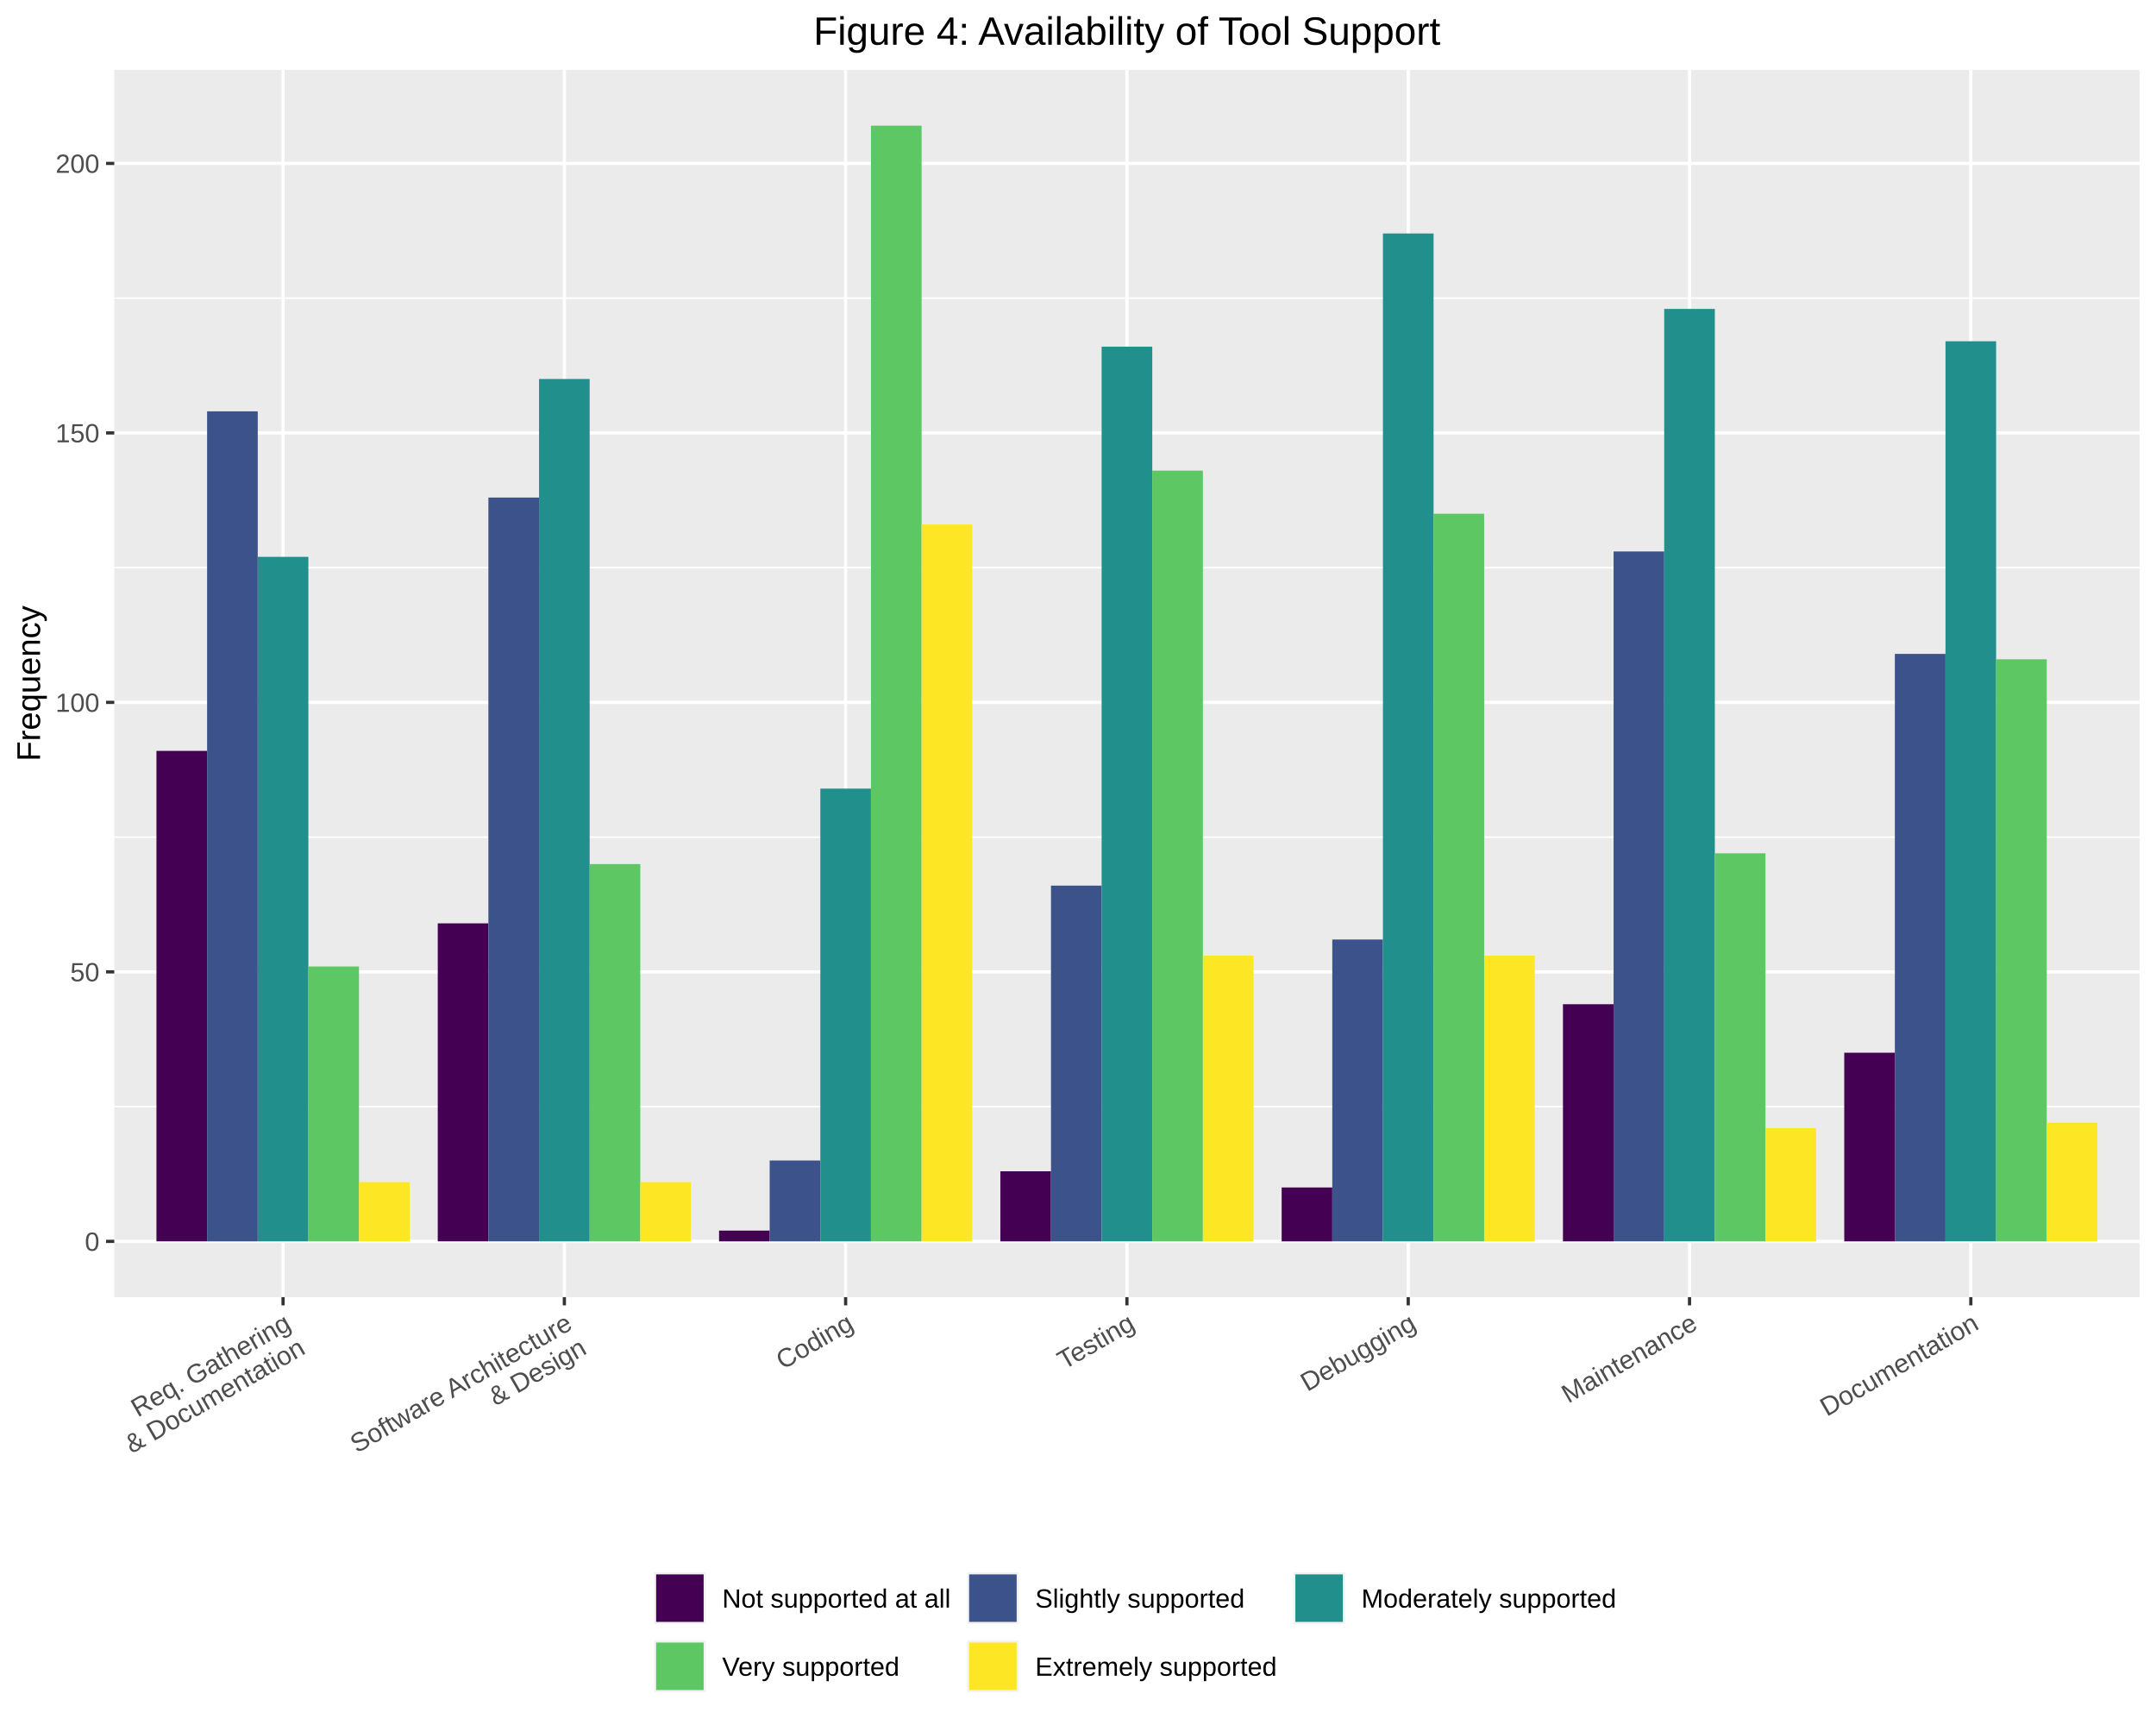
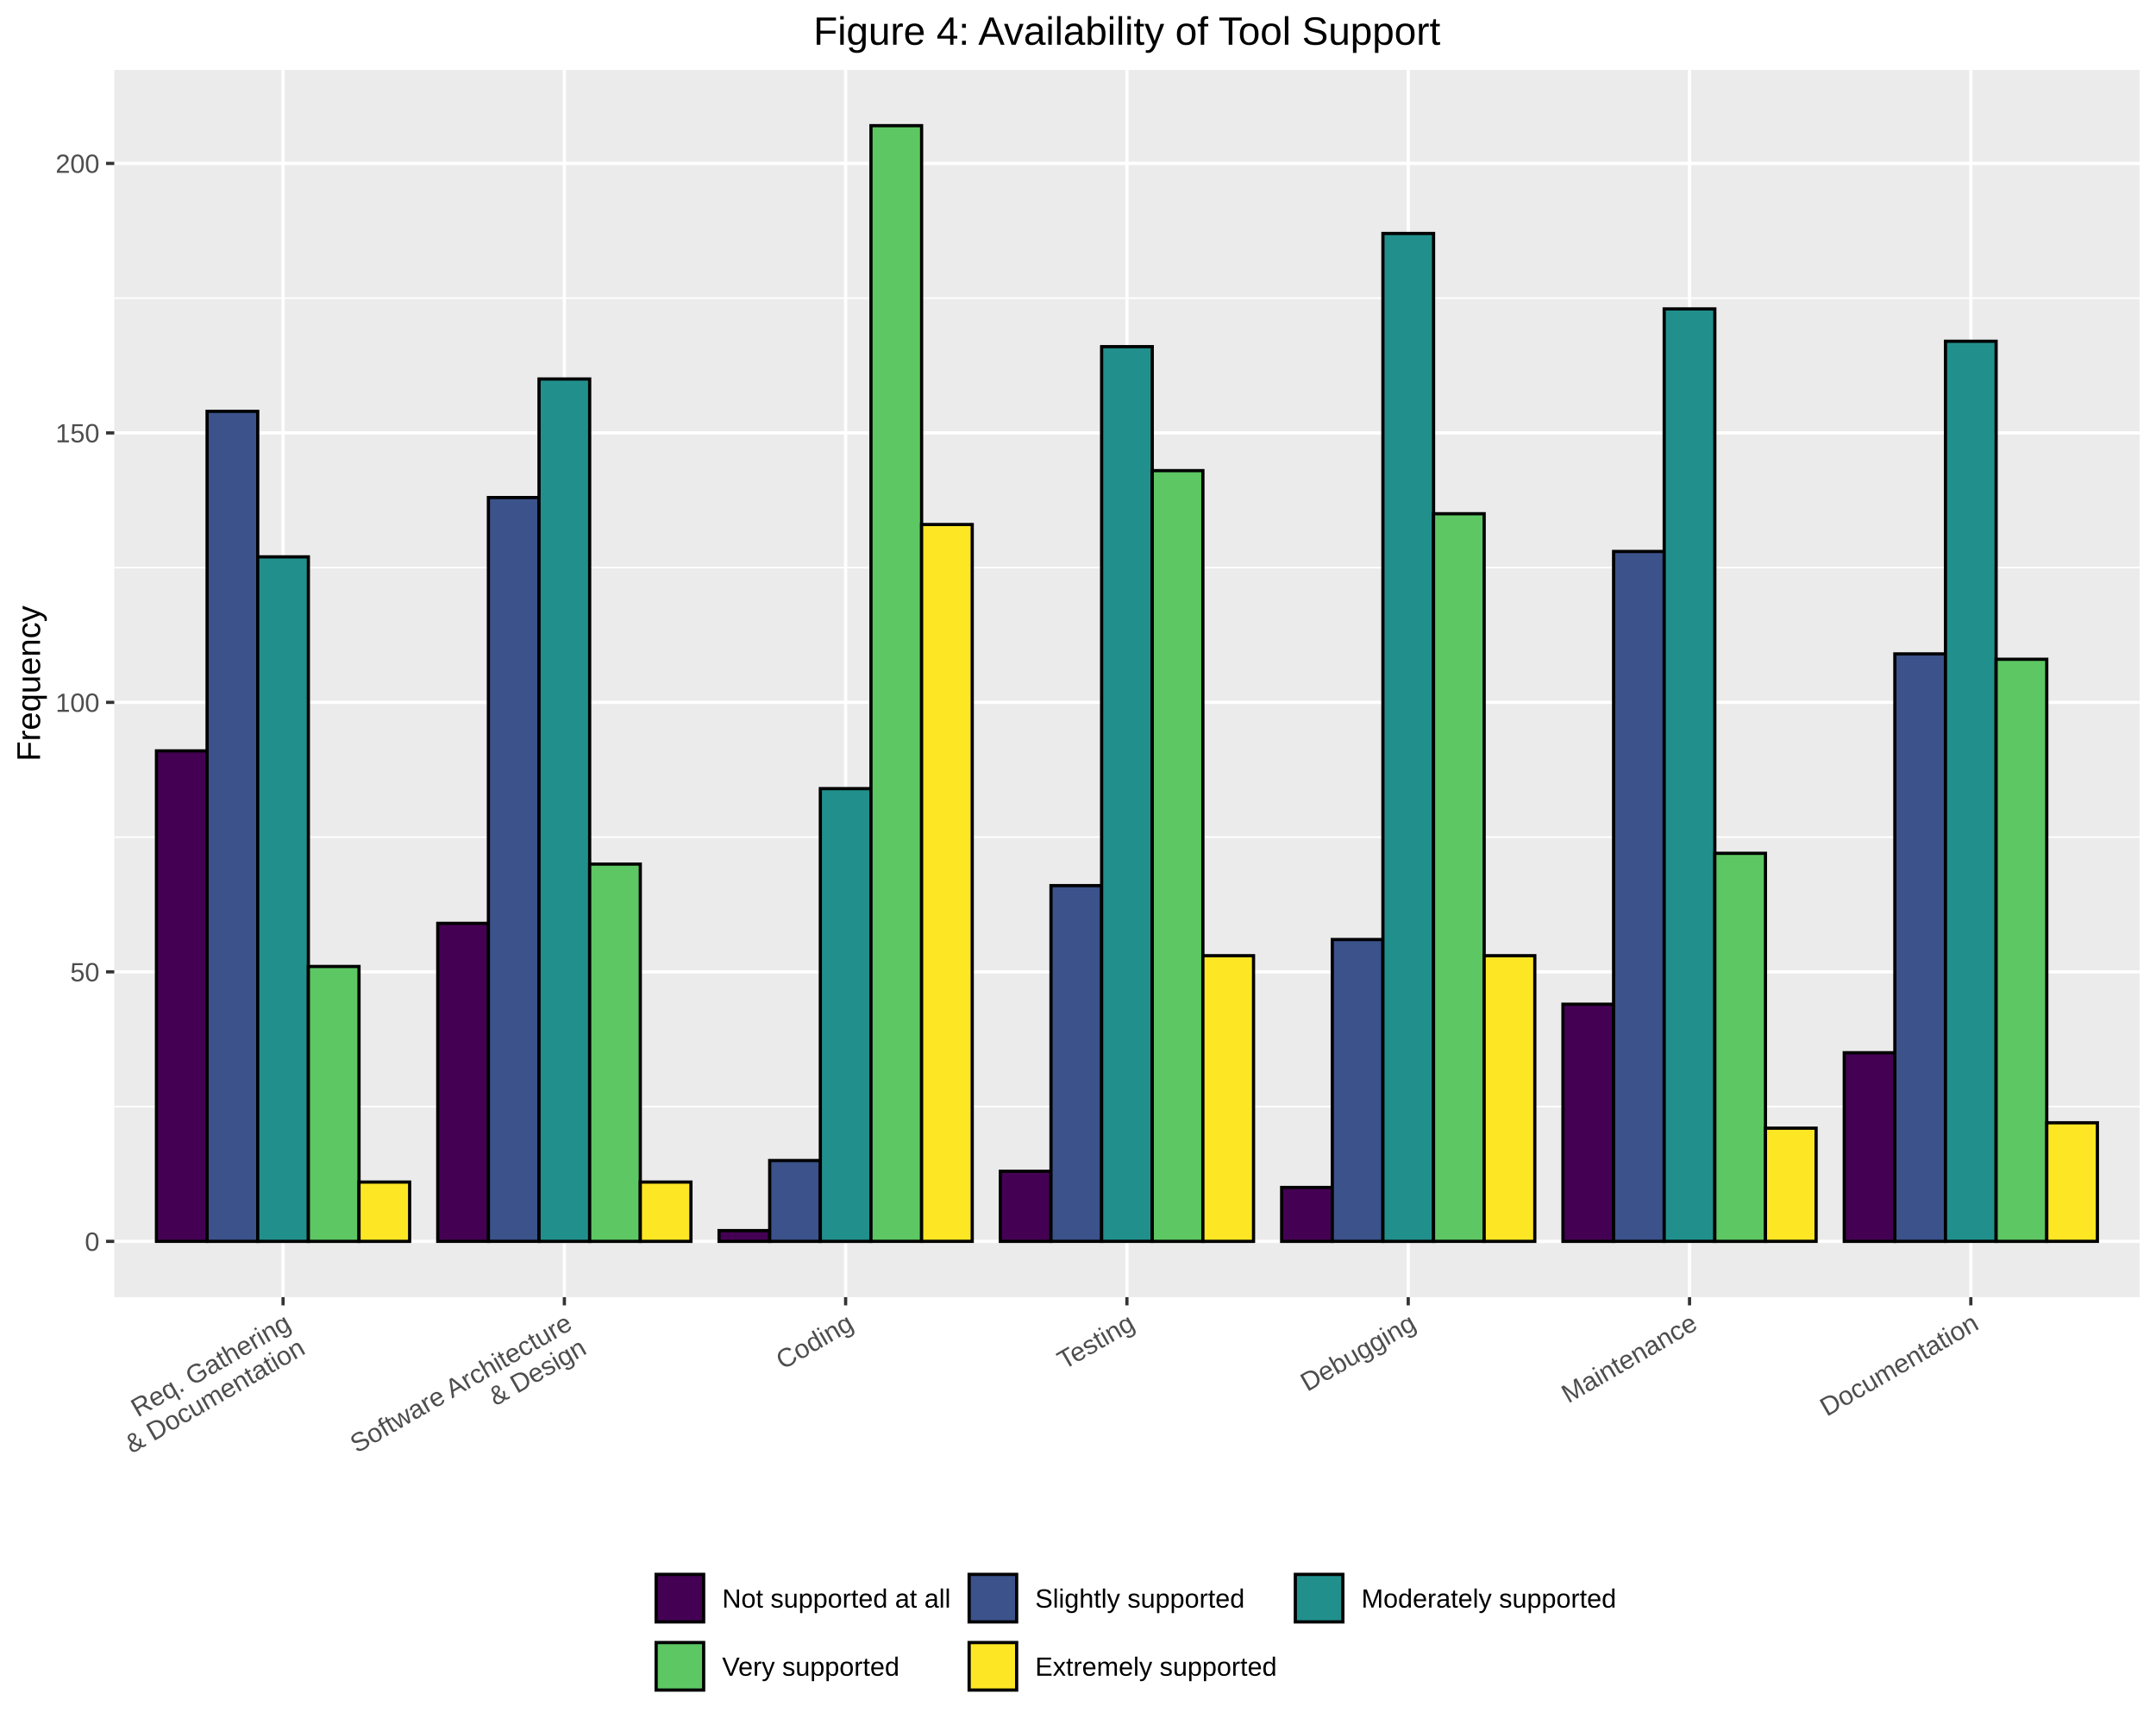
<svg xmlns="http://www.w3.org/2000/svg" class="svglite" width="720.00pt" height="576.00pt" viewBox="0 0 720.00 576.00">
  <defs>
    <style type="text/css">
    .svglite line, .svglite polyline, .svglite polygon, .svglite path, .svglite rect, .svglite circle {
      fill: none;
      stroke: #000000;
      stroke-linecap: round;
      stroke-linejoin: round;
      stroke-miterlimit: 10.00;
    }
    .svglite text {
      white-space: pre;
    }
  </style>
  </defs>
  <rect width="100%" height="100%" style="stroke: none; fill: #FFFFFF;" />
  <defs>
    <clipPath id="cpMC4wMHw3MjAuMDB8MC4wMHw1NzYuMDA=">
      <rect x="0.00" y="0.00" width="720.00" height="576.00" />
    </clipPath>
  </defs>
  <g clip-path="url(#cpMC4wMHw3MjAuMDB8MC4wMHw1NzYuMDA=)">
    <rect x="0.00" y="0.00" width="720.00" height="576.00" style="stroke-width: 1.07; stroke: #FFFFFF; fill: #FFFFFF;" />
  </g>
  <defs>
    <clipPath id="cpMzguMTZ8NzE0LjUyfDIzLjM0fDQzMy4xMw==">
      <rect x="38.16" y="23.34" width="676.36" height="409.80" />
    </clipPath>
  </defs>
  <g clip-path="url(#cpMzguMTZ8NzE0LjUyfDIzLjM0fDQzMy4xMw==)">
    <rect x="38.16" y="23.34" width="676.36" height="409.80" style="stroke-width: 1.07; stroke: none; fill: #EBEBEB;" />
    <polyline points="38.16,369.51 714.52,369.51 " style="stroke-width: 0.53; stroke: #FFFFFF; stroke-linecap: butt;" />
    <polyline points="38.16,279.53 714.52,279.53 " style="stroke-width: 0.53; stroke: #FFFFFF; stroke-linecap: butt;" />
    <polyline points="38.16,189.54 714.52,189.54 " style="stroke-width: 0.53; stroke: #FFFFFF; stroke-linecap: butt;" />
    <polyline points="38.16,99.55 714.52,99.55 " style="stroke-width: 0.53; stroke: #FFFFFF; stroke-linecap: butt;" />
    <polyline points="38.16,414.51 714.52,414.51 " style="stroke-width: 1.07; stroke: #FFFFFF; stroke-linecap: butt;" />
    <polyline points="38.16,324.52 714.52,324.52 " style="stroke-width: 1.07; stroke: #FFFFFF; stroke-linecap: butt;" />
    <polyline points="38.16,234.53 714.52,234.53 " style="stroke-width: 1.07; stroke: #FFFFFF; stroke-linecap: butt;" />
    <polyline points="38.16,144.55 714.52,144.55 " style="stroke-width: 1.07; stroke: #FFFFFF; stroke-linecap: butt;" />
    <polyline points="38.16,54.56 714.52,54.56 " style="stroke-width: 1.07; stroke: #FFFFFF; stroke-linecap: butt;" />
    <polyline points="94.53,433.13 94.53,23.34 " style="stroke-width: 1.07; stroke: #FFFFFF; stroke-linecap: butt;" />
    <polyline points="188.47,433.13 188.47,23.34 " style="stroke-width: 1.07; stroke: #FFFFFF; stroke-linecap: butt;" />
    <polyline points="282.40,433.13 282.40,23.34 " style="stroke-width: 1.07; stroke: #FFFFFF; stroke-linecap: butt;" />
    <polyline points="376.34,433.13 376.34,23.34 " style="stroke-width: 1.07; stroke: #FFFFFF; stroke-linecap: butt;" />
    <polyline points="470.28,433.13 470.28,23.34 " style="stroke-width: 1.07; stroke: #FFFFFF; stroke-linecap: butt;" />
    <polyline points="564.22,433.13 564.22,23.34 " style="stroke-width: 1.07; stroke: #FFFFFF; stroke-linecap: butt;" />
    <polyline points="658.16,433.13 658.16,23.34 " style="stroke-width: 1.07; stroke: #FFFFFF; stroke-linecap: butt;" />
-     <rect x="52.25" y="250.73" width="16.91" height="163.77" style="stroke-width: 1.07; stroke: none; stroke-linecap: square; stroke-linejoin: miter; fill: #440154;" />
-     <rect x="69.16" y="137.35" width="16.91" height="277.16" style="stroke-width: 1.07; stroke: none; stroke-linecap: square; stroke-linejoin: miter; fill: #3B528B;" />
-     <rect x="86.07" y="185.94" width="16.91" height="228.57" style="stroke-width: 1.07; stroke: none; stroke-linecap: square; stroke-linejoin: miter; fill: #21908C;" />
-     <rect x="102.98" y="322.72" width="16.91" height="91.79" style="stroke-width: 1.07; stroke: none; stroke-linecap: square; stroke-linejoin: miter; fill: #5DC863;" />
-     <rect x="119.89" y="394.71" width="16.91" height="19.80" style="stroke-width: 1.07; stroke: none; stroke-linecap: square; stroke-linejoin: miter; fill: #FDE725;" />
-     <rect x="146.19" y="308.32" width="16.91" height="106.18" style="stroke-width: 1.07; stroke: none; stroke-linecap: square; stroke-linejoin: miter; fill: #440154;" />
-     <rect x="163.10" y="166.14" width="16.91" height="248.36" style="stroke-width: 1.07; stroke: none; stroke-linecap: square; stroke-linejoin: miter; fill: #3B528B;" />
-     <rect x="180.01" y="126.55" width="16.91" height="287.96" style="stroke-width: 1.07; stroke: none; stroke-linecap: square; stroke-linejoin: miter; fill: #21908C;" />
-     <rect x="196.92" y="288.53" width="16.91" height="125.98" style="stroke-width: 1.07; stroke: none; stroke-linecap: square; stroke-linejoin: miter; fill: #5DC863;" />
-     <rect x="213.83" y="394.71" width="16.91" height="19.80" style="stroke-width: 1.07; stroke: none; stroke-linecap: square; stroke-linejoin: miter; fill: #FDE725;" />
-     <rect x="240.13" y="410.91" width="16.91" height="3.60" style="stroke-width: 1.07; stroke: none; stroke-linecap: square; stroke-linejoin: miter; fill: #440154;" />
-     <rect x="257.04" y="387.51" width="16.91" height="27.00" style="stroke-width: 1.07; stroke: none; stroke-linecap: square; stroke-linejoin: miter; fill: #3B528B;" />
-     <rect x="273.95" y="263.33" width="16.91" height="151.18" style="stroke-width: 1.07; stroke: none; stroke-linecap: square; stroke-linejoin: miter; fill: #21908C;" />
-     <rect x="290.86" y="41.96" width="16.91" height="372.54" style="stroke-width: 1.07; stroke: none; stroke-linecap: square; stroke-linejoin: miter; fill: #5DC863;" />
-     <rect x="307.77" y="175.14" width="16.91" height="239.36" style="stroke-width: 1.07; stroke: none; stroke-linecap: square; stroke-linejoin: miter; fill: #FDE725;" />
-     <rect x="334.07" y="391.11" width="16.91" height="23.40" style="stroke-width: 1.07; stroke: none; stroke-linecap: square; stroke-linejoin: miter; fill: #440154;" />
-     <rect x="350.98" y="295.72" width="16.91" height="118.78" style="stroke-width: 1.07; stroke: none; stroke-linecap: square; stroke-linejoin: miter; fill: #3B528B;" />
-     <rect x="367.89" y="115.75" width="16.91" height="298.75" style="stroke-width: 1.07; stroke: none; stroke-linecap: square; stroke-linejoin: miter; fill: #21908C;" />
-     <rect x="384.80" y="157.15" width="16.91" height="257.36" style="stroke-width: 1.07; stroke: none; stroke-linecap: square; stroke-linejoin: miter; fill: #5DC863;" />
-     <rect x="401.71" y="319.12" width="16.91" height="95.39" style="stroke-width: 1.07; stroke: none; stroke-linecap: square; stroke-linejoin: miter; fill: #FDE725;" />
-     <rect x="428.01" y="396.51" width="16.91" height="18.00" style="stroke-width: 1.07; stroke: none; stroke-linecap: square; stroke-linejoin: miter; fill: #440154;" />
-     <rect x="444.92" y="313.72" width="16.91" height="100.78" style="stroke-width: 1.07; stroke: none; stroke-linecap: square; stroke-linejoin: miter; fill: #3B528B;" />
-     <rect x="461.83" y="77.96" width="16.91" height="336.55" style="stroke-width: 1.07; stroke: none; stroke-linecap: square; stroke-linejoin: miter; fill: #21908C;" />
-     <rect x="478.73" y="171.54" width="16.91" height="242.96" style="stroke-width: 1.07; stroke: none; stroke-linecap: square; stroke-linejoin: miter; fill: #5DC863;" />
-     <rect x="495.64" y="319.12" width="16.91" height="95.39" style="stroke-width: 1.07; stroke: none; stroke-linecap: square; stroke-linejoin: miter; fill: #FDE725;" />
-     <rect x="521.95" y="335.32" width="16.91" height="79.19" style="stroke-width: 1.07; stroke: none; stroke-linecap: square; stroke-linejoin: miter; fill: #440154;" />
-     <rect x="538.86" y="184.14" width="16.91" height="230.36" style="stroke-width: 1.07; stroke: none; stroke-linecap: square; stroke-linejoin: miter; fill: #3B528B;" />
-     <rect x="555.76" y="103.15" width="16.91" height="311.35" style="stroke-width: 1.07; stroke: none; stroke-linecap: square; stroke-linejoin: miter; fill: #21908C;" />
-     <rect x="572.67" y="284.93" width="16.91" height="129.58" style="stroke-width: 1.07; stroke: none; stroke-linecap: square; stroke-linejoin: miter; fill: #5DC863;" />
-     <rect x="589.58" y="376.71" width="16.91" height="37.79" style="stroke-width: 1.07; stroke: none; stroke-linecap: square; stroke-linejoin: miter; fill: #FDE725;" />
-     <rect x="615.89" y="351.52" width="16.91" height="62.99" style="stroke-width: 1.07; stroke: none; stroke-linecap: square; stroke-linejoin: miter; fill: #440154;" />
-     <rect x="632.79" y="218.34" width="16.91" height="196.17" style="stroke-width: 1.07; stroke: none; stroke-linecap: square; stroke-linejoin: miter; fill: #3B528B;" />
-     <rect x="649.70" y="113.95" width="16.91" height="300.55" style="stroke-width: 1.07; stroke: none; stroke-linecap: square; stroke-linejoin: miter; fill: #21908C;" />
-     <rect x="666.61" y="220.14" width="16.91" height="194.37" style="stroke-width: 1.07; stroke: none; stroke-linecap: square; stroke-linejoin: miter; fill: #5DC863;" />
-     <rect x="683.52" y="374.91" width="16.91" height="39.59" style="stroke-width: 1.07; stroke: none; stroke-linecap: square; stroke-linejoin: miter; fill: #FDE725;" />
+     <rect x="52.25" y="250.73" width="16.91" height="163.77" style="stroke-width: 1.07; stroke-linecap: square; stroke-linejoin: miter; fill: #440154;" />
+     <rect x="69.16" y="137.35" width="16.91" height="277.16" style="stroke-width: 1.07; stroke-linecap: square; stroke-linejoin: miter; fill: #3B528B;" />
+     <rect x="86.07" y="185.94" width="16.91" height="228.57" style="stroke-width: 1.07; stroke-linecap: square; stroke-linejoin: miter; fill: #21908C;" />
+     <rect x="102.98" y="322.72" width="16.91" height="91.79" style="stroke-width: 1.07; stroke-linecap: square; stroke-linejoin: miter; fill: #5DC863;" />
+     <rect x="119.89" y="394.71" width="16.91" height="19.80" style="stroke-width: 1.07; stroke-linecap: square; stroke-linejoin: miter; fill: #FDE725;" />
+     <rect x="146.19" y="308.32" width="16.91" height="106.18" style="stroke-width: 1.07; stroke-linecap: square; stroke-linejoin: miter; fill: #440154;" />
+     <rect x="163.10" y="166.14" width="16.91" height="248.36" style="stroke-width: 1.07; stroke-linecap: square; stroke-linejoin: miter; fill: #3B528B;" />
+     <rect x="180.01" y="126.55" width="16.91" height="287.96" style="stroke-width: 1.07; stroke-linecap: square; stroke-linejoin: miter; fill: #21908C;" />
+     <rect x="196.92" y="288.53" width="16.91" height="125.98" style="stroke-width: 1.07; stroke-linecap: square; stroke-linejoin: miter; fill: #5DC863;" />
+     <rect x="213.83" y="394.71" width="16.91" height="19.80" style="stroke-width: 1.07; stroke-linecap: square; stroke-linejoin: miter; fill: #FDE725;" />
+     <rect x="240.13" y="410.91" width="16.91" height="3.60" style="stroke-width: 1.07; stroke-linecap: square; stroke-linejoin: miter; fill: #440154;" />
+     <rect x="257.04" y="387.51" width="16.91" height="27.00" style="stroke-width: 1.07; stroke-linecap: square; stroke-linejoin: miter; fill: #3B528B;" />
+     <rect x="273.95" y="263.33" width="16.91" height="151.18" style="stroke-width: 1.07; stroke-linecap: square; stroke-linejoin: miter; fill: #21908C;" />
+     <rect x="290.86" y="41.96" width="16.91" height="372.54" style="stroke-width: 1.07; stroke-linecap: square; stroke-linejoin: miter; fill: #5DC863;" />
+     <rect x="307.77" y="175.14" width="16.91" height="239.36" style="stroke-width: 1.07; stroke-linecap: square; stroke-linejoin: miter; fill: #FDE725;" />
+     <rect x="334.07" y="391.11" width="16.91" height="23.40" style="stroke-width: 1.07; stroke-linecap: square; stroke-linejoin: miter; fill: #440154;" />
+     <rect x="350.98" y="295.72" width="16.91" height="118.78" style="stroke-width: 1.07; stroke-linecap: square; stroke-linejoin: miter; fill: #3B528B;" />
+     <rect x="367.89" y="115.75" width="16.91" height="298.75" style="stroke-width: 1.07; stroke-linecap: square; stroke-linejoin: miter; fill: #21908C;" />
+     <rect x="384.80" y="157.15" width="16.91" height="257.36" style="stroke-width: 1.07; stroke-linecap: square; stroke-linejoin: miter; fill: #5DC863;" />
+     <rect x="401.71" y="319.12" width="16.91" height="95.39" style="stroke-width: 1.07; stroke-linecap: square; stroke-linejoin: miter; fill: #FDE725;" />
+     <rect x="428.01" y="396.51" width="16.91" height="18.00" style="stroke-width: 1.07; stroke-linecap: square; stroke-linejoin: miter; fill: #440154;" />
+     <rect x="444.92" y="313.72" width="16.91" height="100.78" style="stroke-width: 1.07; stroke-linecap: square; stroke-linejoin: miter; fill: #3B528B;" />
+     <rect x="461.83" y="77.96" width="16.91" height="336.55" style="stroke-width: 1.07; stroke-linecap: square; stroke-linejoin: miter; fill: #21908C;" />
+     <rect x="478.73" y="171.54" width="16.91" height="242.96" style="stroke-width: 1.07; stroke-linecap: square; stroke-linejoin: miter; fill: #5DC863;" />
+     <rect x="495.64" y="319.12" width="16.91" height="95.39" style="stroke-width: 1.07; stroke-linecap: square; stroke-linejoin: miter; fill: #FDE725;" />
+     <rect x="521.95" y="335.32" width="16.91" height="79.19" style="stroke-width: 1.07; stroke-linecap: square; stroke-linejoin: miter; fill: #440154;" />
+     <rect x="538.86" y="184.14" width="16.91" height="230.36" style="stroke-width: 1.07; stroke-linecap: square; stroke-linejoin: miter; fill: #3B528B;" />
+     <rect x="555.76" y="103.15" width="16.91" height="311.35" style="stroke-width: 1.07; stroke-linecap: square; stroke-linejoin: miter; fill: #21908C;" />
+     <rect x="572.67" y="284.93" width="16.91" height="129.58" style="stroke-width: 1.07; stroke-linecap: square; stroke-linejoin: miter; fill: #5DC863;" />
+     <rect x="589.58" y="376.71" width="16.91" height="37.79" style="stroke-width: 1.07; stroke-linecap: square; stroke-linejoin: miter; fill: #FDE725;" />
+     <rect x="615.89" y="351.52" width="16.91" height="62.99" style="stroke-width: 1.07; stroke-linecap: square; stroke-linejoin: miter; fill: #440154;" />
+     <rect x="632.79" y="218.34" width="16.91" height="196.17" style="stroke-width: 1.07; stroke-linecap: square; stroke-linejoin: miter; fill: #3B528B;" />
+     <rect x="649.70" y="113.95" width="16.91" height="300.55" style="stroke-width: 1.07; stroke-linecap: square; stroke-linejoin: miter; fill: #21908C;" />
+     <rect x="666.61" y="220.14" width="16.91" height="194.37" style="stroke-width: 1.07; stroke-linecap: square; stroke-linejoin: miter; fill: #5DC863;" />
+     <rect x="683.52" y="374.91" width="16.91" height="39.59" style="stroke-width: 1.07; stroke-linecap: square; stroke-linejoin: miter; fill: #FDE725;" />
  </g>
  <g clip-path="url(#cpMC4wMHw3MjAuMDB8MC4wMHw1NzYuMDA=)">
    <text x="33.23" y="417.66" text-anchor="end" style="font-size: 8.80px;fill: #4D4D4D; font-family: &quot;Arial&quot;;" textLength="4.90px" lengthAdjust="spacingAndGlyphs">0</text>
    <text x="33.23" y="327.67" text-anchor="end" style="font-size: 8.80px;fill: #4D4D4D; font-family: &quot;Arial&quot;;" textLength="9.79px" lengthAdjust="spacingAndGlyphs">50</text>
    <text x="33.23" y="237.69" text-anchor="end" style="font-size: 8.80px;fill: #4D4D4D; font-family: &quot;Arial&quot;;" textLength="14.69px" lengthAdjust="spacingAndGlyphs">100</text>
    <text x="33.23" y="147.70" text-anchor="end" style="font-size: 8.80px;fill: #4D4D4D; font-family: &quot;Arial&quot;;" textLength="14.69px" lengthAdjust="spacingAndGlyphs">150</text>
    <text x="33.23" y="57.71" text-anchor="end" style="font-size: 8.80px;fill: #4D4D4D; font-family: &quot;Arial&quot;;" textLength="14.69px" lengthAdjust="spacingAndGlyphs">200</text>
    <polyline points="35.42,414.51 38.16,414.51 " style="stroke-width: 1.07; stroke: #333333; stroke-linecap: butt;" />
    <polyline points="35.42,324.52 38.16,324.52 " style="stroke-width: 1.07; stroke: #333333; stroke-linecap: butt;" />
    <polyline points="35.42,234.53 38.16,234.53 " style="stroke-width: 1.07; stroke: #333333; stroke-linecap: butt;" />
    <polyline points="35.42,144.55 38.16,144.55 " style="stroke-width: 1.07; stroke: #333333; stroke-linecap: butt;" />
    <polyline points="35.42,54.56 38.16,54.56 " style="stroke-width: 1.07; stroke: #333333; stroke-linecap: butt;" />
    <polyline points="94.53,435.87 94.53,433.13 " style="stroke-width: 1.07; stroke: #333333; stroke-linecap: butt;" />
    <polyline points="188.47,435.87 188.47,433.13 " style="stroke-width: 1.07; stroke: #333333; stroke-linecap: butt;" />
    <polyline points="282.40,435.87 282.40,433.13 " style="stroke-width: 1.07; stroke: #333333; stroke-linecap: butt;" />
    <polyline points="376.34,435.87 376.34,433.13 " style="stroke-width: 1.07; stroke: #333333; stroke-linecap: butt;" />
    <polyline points="470.28,435.87 470.28,433.13 " style="stroke-width: 1.07; stroke: #333333; stroke-linecap: butt;" />
    <polyline points="564.22,435.87 564.22,433.13 " style="stroke-width: 1.07; stroke: #333333; stroke-linecap: butt;" />
    <polyline points="658.16,435.87 658.16,433.13 " style="stroke-width: 1.07; stroke: #333333; stroke-linecap: butt;" />
    <text transform="translate(97.68,443.53) rotate(-30)" text-anchor="end" style="font-size: 8.80px;fill: #4D4D4D; font-family: &quot;Arial&quot;;" textLength="59.67px" lengthAdjust="spacingAndGlyphs">Req. Gathering</text>
    <text transform="translate(102.43,451.76) rotate(-30)" text-anchor="end" style="font-size: 8.80px;fill: #4D4D4D; font-family: &quot;Arial&quot;;" textLength="69.93px" lengthAdjust="spacingAndGlyphs"> &amp; Documentation</text>
    <text transform="translate(191.62,443.53) rotate(-30)" text-anchor="end" style="font-size: 8.80px;fill: #4D4D4D; font-family: &quot;Arial&quot;;" textLength="84.10px" lengthAdjust="spacingAndGlyphs">Software Architecture</text>
    <text transform="translate(196.37,451.76) rotate(-30)" text-anchor="end" style="font-size: 8.80px;fill: #4D4D4D; font-family: &quot;Arial&quot;;" textLength="35.70px" lengthAdjust="spacingAndGlyphs">&amp; Design</text>
    <text transform="translate(285.56,443.53) rotate(-30)" text-anchor="end" style="font-size: 8.80px;fill: #4D4D4D; font-family: &quot;Arial&quot;;" textLength="27.89px" lengthAdjust="spacingAndGlyphs">Coding</text>
    <text transform="translate(379.50,443.53) rotate(-30)" text-anchor="end" style="font-size: 8.80px;fill: #4D4D4D; font-family: &quot;Arial&quot;;" textLength="28.85px" lengthAdjust="spacingAndGlyphs">Testing</text>
    <text transform="translate(473.43,443.53) rotate(-30)" text-anchor="end" style="font-size: 8.80px;fill: #4D4D4D; font-family: &quot;Arial&quot;;" textLength="42.57px" lengthAdjust="spacingAndGlyphs">Debugging</text>
    <text transform="translate(567.37,443.53) rotate(-30)" text-anchor="end" style="font-size: 8.80px;fill: #4D4D4D; font-family: &quot;Arial&quot;;" textLength="50.39px" lengthAdjust="spacingAndGlyphs">Maintenance</text>
    <text transform="translate(661.31,443.53) rotate(-30)" text-anchor="end" style="font-size: 8.80px;fill: #4D4D4D; font-family: &quot;Arial&quot;;" textLength="59.18px" lengthAdjust="spacingAndGlyphs">Documentation</text>
    <text transform="translate(13.37,228.23) rotate(-90)" text-anchor="middle" style="font-size: 11.00px; font-family: &quot;Arial&quot;;" textLength="51.98px" lengthAdjust="spacingAndGlyphs">Frequency</text>
    <rect x="207.45" y="519.52" width="337.78" height="51.00" style="stroke-width: 1.07; stroke: none; fill: #FFFFFF;" />
    <rect x="218.41" y="525.00" width="17.28" height="17.28" style="stroke-width: 1.07; stroke: none; fill: #F2F2F2;" />
-     <rect x="219.12" y="525.71" width="15.86" height="15.86" style="stroke-width: 1.07; stroke: none; stroke-linecap: square; stroke-linejoin: miter; fill: #440154;" />
+     <rect x="219.12" y="525.71" width="15.86" height="15.86" style="stroke-width: 1.07; stroke-linecap: square; stroke-linejoin: miter; fill: #440154;" />
    <rect x="322.94" y="525.00" width="17.28" height="17.28" style="stroke-width: 1.07; stroke: none; fill: #F2F2F2;" />
-     <rect x="323.65" y="525.71" width="15.86" height="15.86" style="stroke-width: 1.07; stroke: none; stroke-linecap: square; stroke-linejoin: miter; fill: #3B528B;" />
+     <rect x="323.65" y="525.71" width="15.86" height="15.86" style="stroke-width: 1.07; stroke-linecap: square; stroke-linejoin: miter; fill: #3B528B;" />
    <rect x="431.88" y="525.00" width="17.28" height="17.28" style="stroke-width: 1.07; stroke: none; fill: #F2F2F2;" />
-     <rect x="432.58" y="525.71" width="15.86" height="15.86" style="stroke-width: 1.07; stroke: none; stroke-linecap: square; stroke-linejoin: miter; fill: #21908C;" />
+     <rect x="432.58" y="525.71" width="15.86" height="15.86" style="stroke-width: 1.07; stroke-linecap: square; stroke-linejoin: miter; fill: #21908C;" />
    <rect x="218.41" y="547.76" width="17.28" height="17.28" style="stroke-width: 1.07; stroke: none; fill: #F2F2F2;" />
-     <rect x="219.12" y="548.47" width="15.86" height="15.86" style="stroke-width: 1.07; stroke: none; stroke-linecap: square; stroke-linejoin: miter; fill: #5DC863;" />
+     <rect x="219.12" y="548.47" width="15.86" height="15.86" style="stroke-width: 1.07; stroke-linecap: square; stroke-linejoin: miter; fill: #5DC863;" />
    <rect x="322.94" y="547.76" width="17.28" height="17.28" style="stroke-width: 1.07; stroke: none; fill: #F2F2F2;" />
-     <rect x="323.65" y="548.47" width="15.86" height="15.86" style="stroke-width: 1.07; stroke: none; stroke-linecap: square; stroke-linejoin: miter; fill: #FDE725;" />
+     <rect x="323.65" y="548.47" width="15.86" height="15.86" style="stroke-width: 1.07; stroke-linecap: square; stroke-linejoin: miter; fill: #FDE725;" />
    <text x="241.17" y="536.80" style="font-size: 8.80px; font-family: &quot;Arial&quot;;" textLength="76.29px" lengthAdjust="spacingAndGlyphs">Not supported at all</text>
    <text x="345.70" y="536.80" style="font-size: 8.80px; font-family: &quot;Arial&quot;;" textLength="69.94px" lengthAdjust="spacingAndGlyphs">Slightly supported</text>
    <text x="454.64" y="536.80" style="font-size: 8.80px; font-family: &quot;Arial&quot;;" textLength="85.12px" lengthAdjust="spacingAndGlyphs">Moderately supported</text>
    <text x="241.17" y="559.55" style="font-size: 8.80px; font-family: &quot;Arial&quot;;" textLength="59.68px" lengthAdjust="spacingAndGlyphs">Very supported</text>
    <text x="345.70" y="559.55" style="font-size: 8.80px; font-family: &quot;Arial&quot;;" textLength="80.70px" lengthAdjust="spacingAndGlyphs">Extremely supported</text>
    <text x="376.34" y="14.94" text-anchor="middle" style="font-size: 13.20px; font-family: &quot;Arial&quot;;" textLength="211.90px" lengthAdjust="spacingAndGlyphs">Figure 4: Availability of Tool Support</text>
  </g>
</svg>
